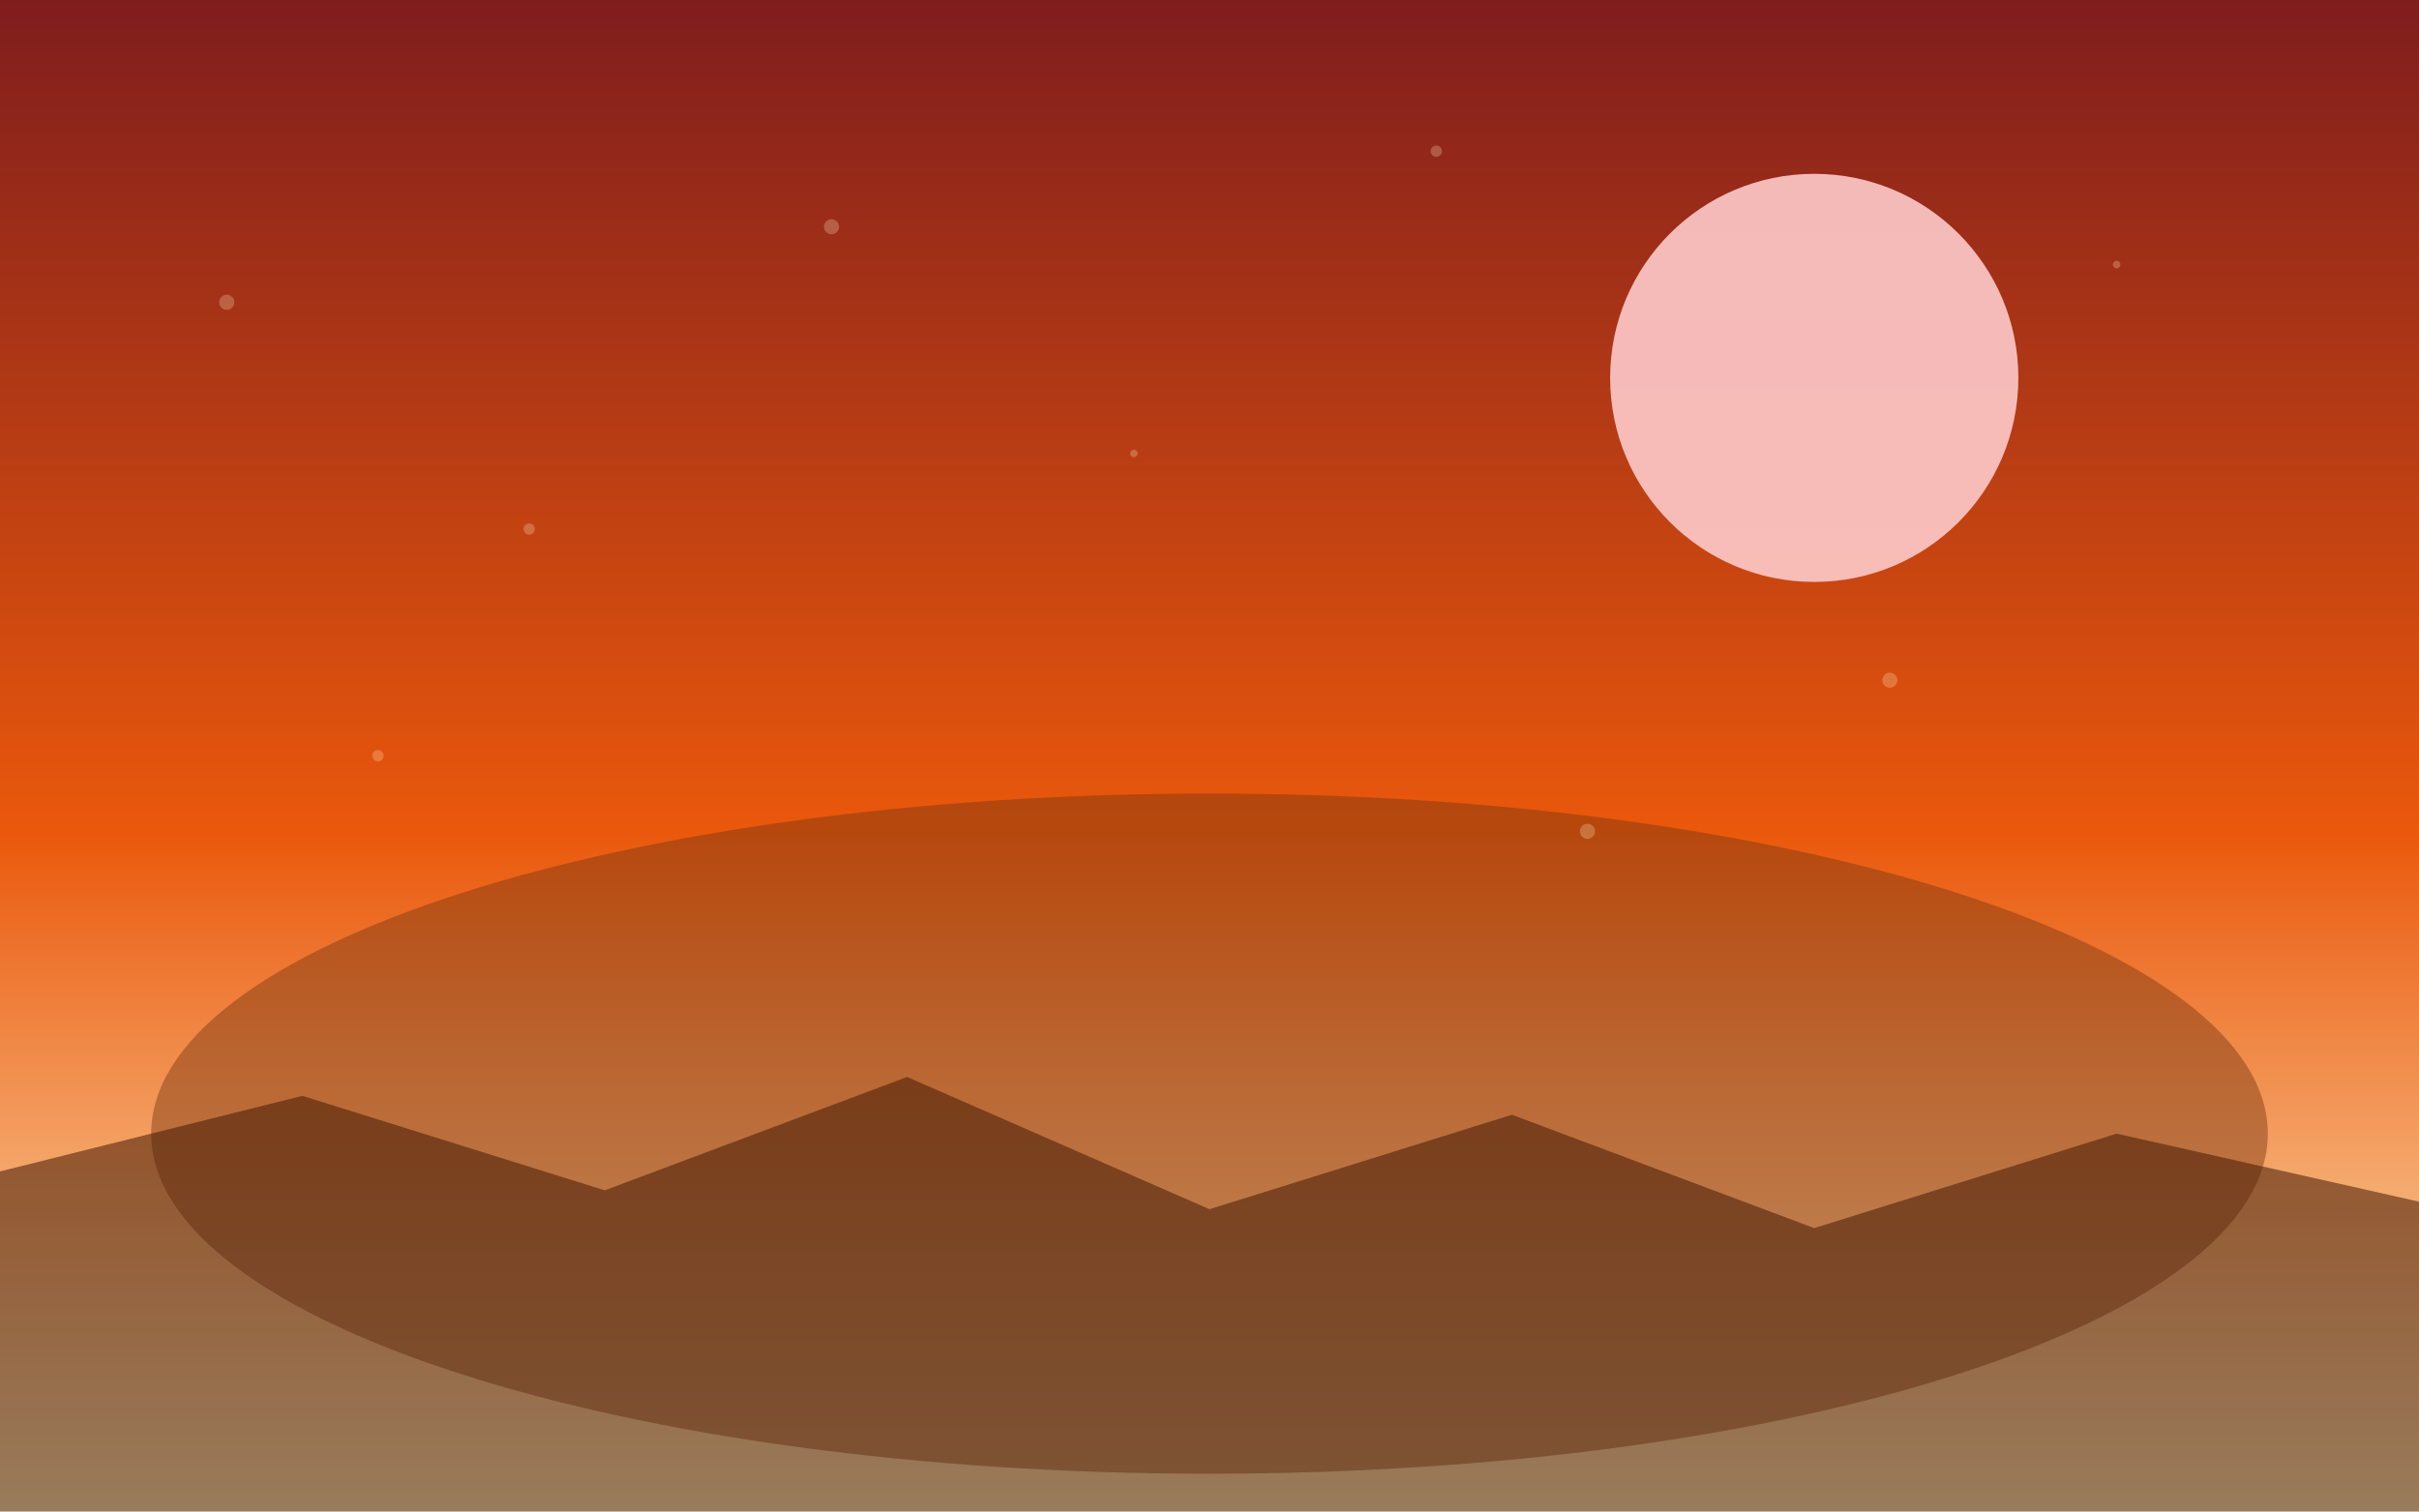
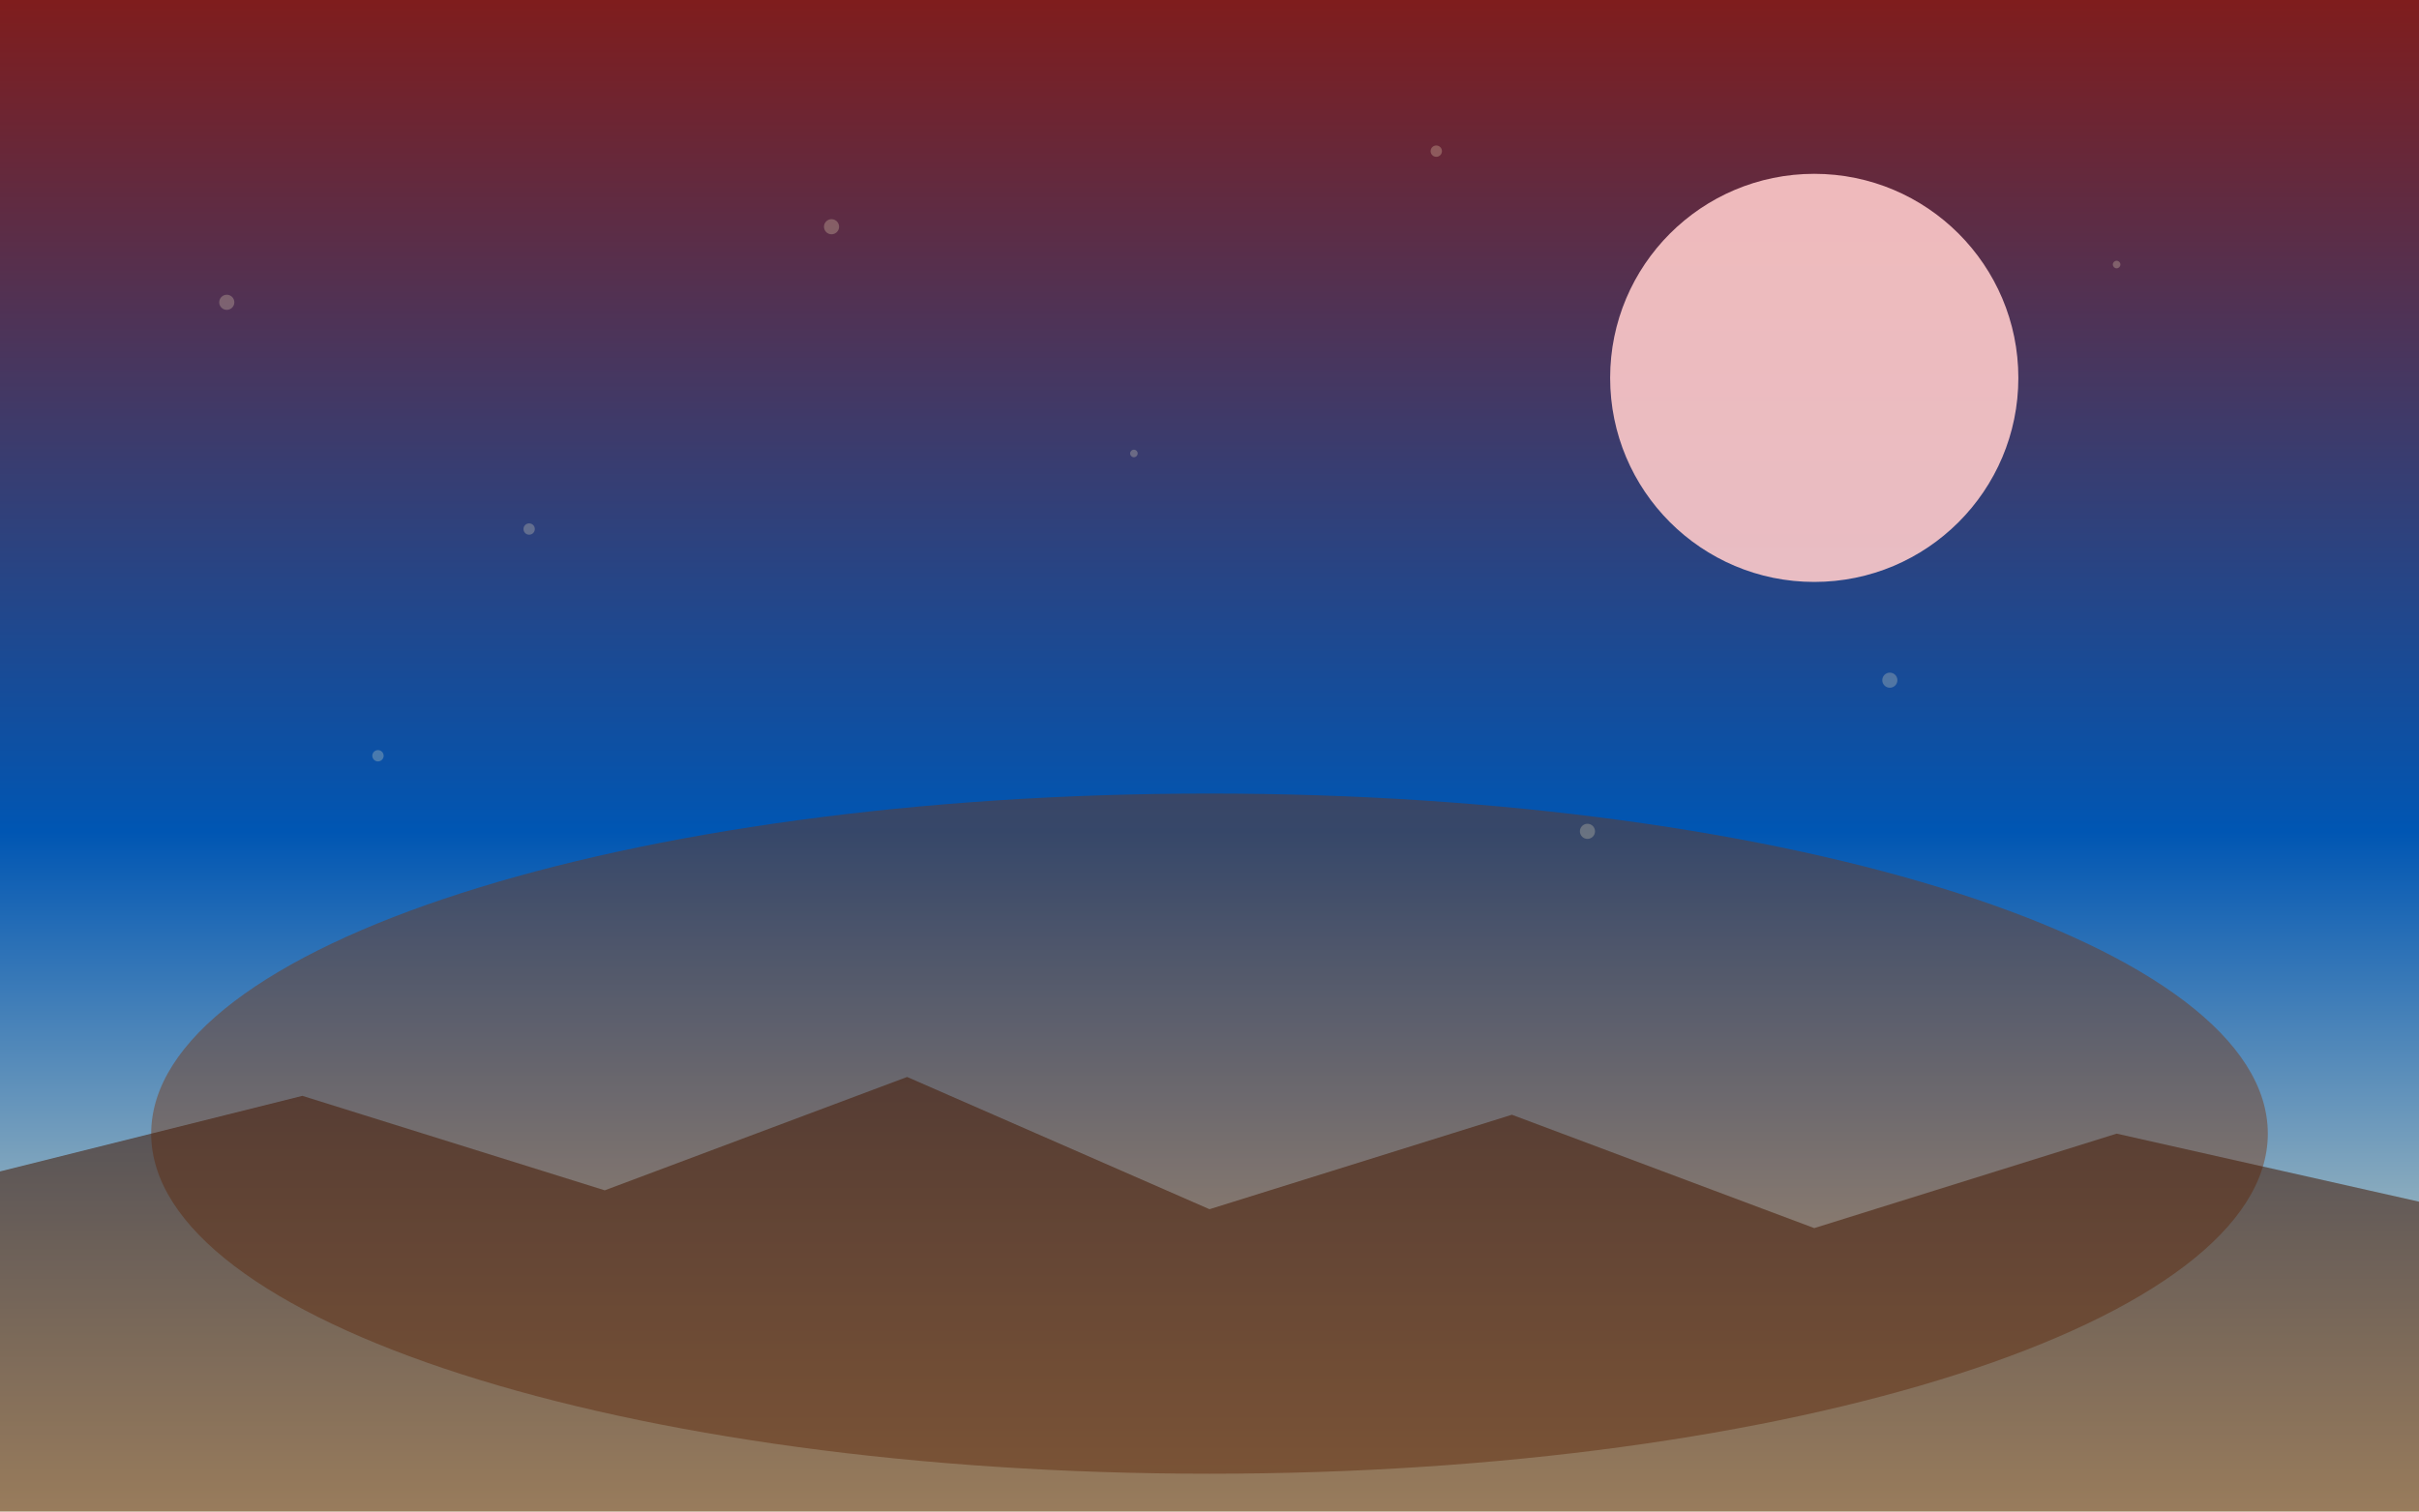
<svg xmlns="http://www.w3.org/2000/svg" viewBox="0 0 640 400" role="img" aria-label="Warm grain film scan">
  <defs>
    <linearGradient id="wsky" x1="0" y1="0" x2="0" y2="1">
      <stop offset="0%" stop-color="#7f1d1d" />
-       <stop offset="55%" stop-color="#ea580c" />
+       <stop offset="55%" stop-color="#0056b3" />
      <stop offset="100%" stop-color="#fef3c7" />
    </linearGradient>
  </defs>
  <rect width="640" height="400" fill="url(#wsky)" />
  <ellipse cx="320" cy="300" rx="280" ry="90" fill="#78350f" opacity="0.45" />
  <path d="M0 310 L80 290 L160 315 L240 285 L320 320 L400 295 L480 325 L560 300 L640 318 L640 400 L0 400 Z" fill="#451a03" opacity="0.55" />
  <circle cx="480" cy="100" r="54" fill="#fecaca" opacity="0.9" />
  <g fill="#fef3c7" opacity="0.25">
    <circle cx="60" cy="80" r="2" />
    <circle cx="140" cy="140" r="1.5" />
    <circle cx="220" cy="60" r="2" />
    <circle cx="300" cy="120" r="1" />
    <circle cx="380" cy="40" r="1.5" />
    <circle cx="500" cy="180" r="2" />
    <circle cx="560" cy="70" r="1" />
    <circle cx="100" cy="200" r="1.5" />
    <circle cx="420" cy="220" r="2" />
  </g>
</svg>
